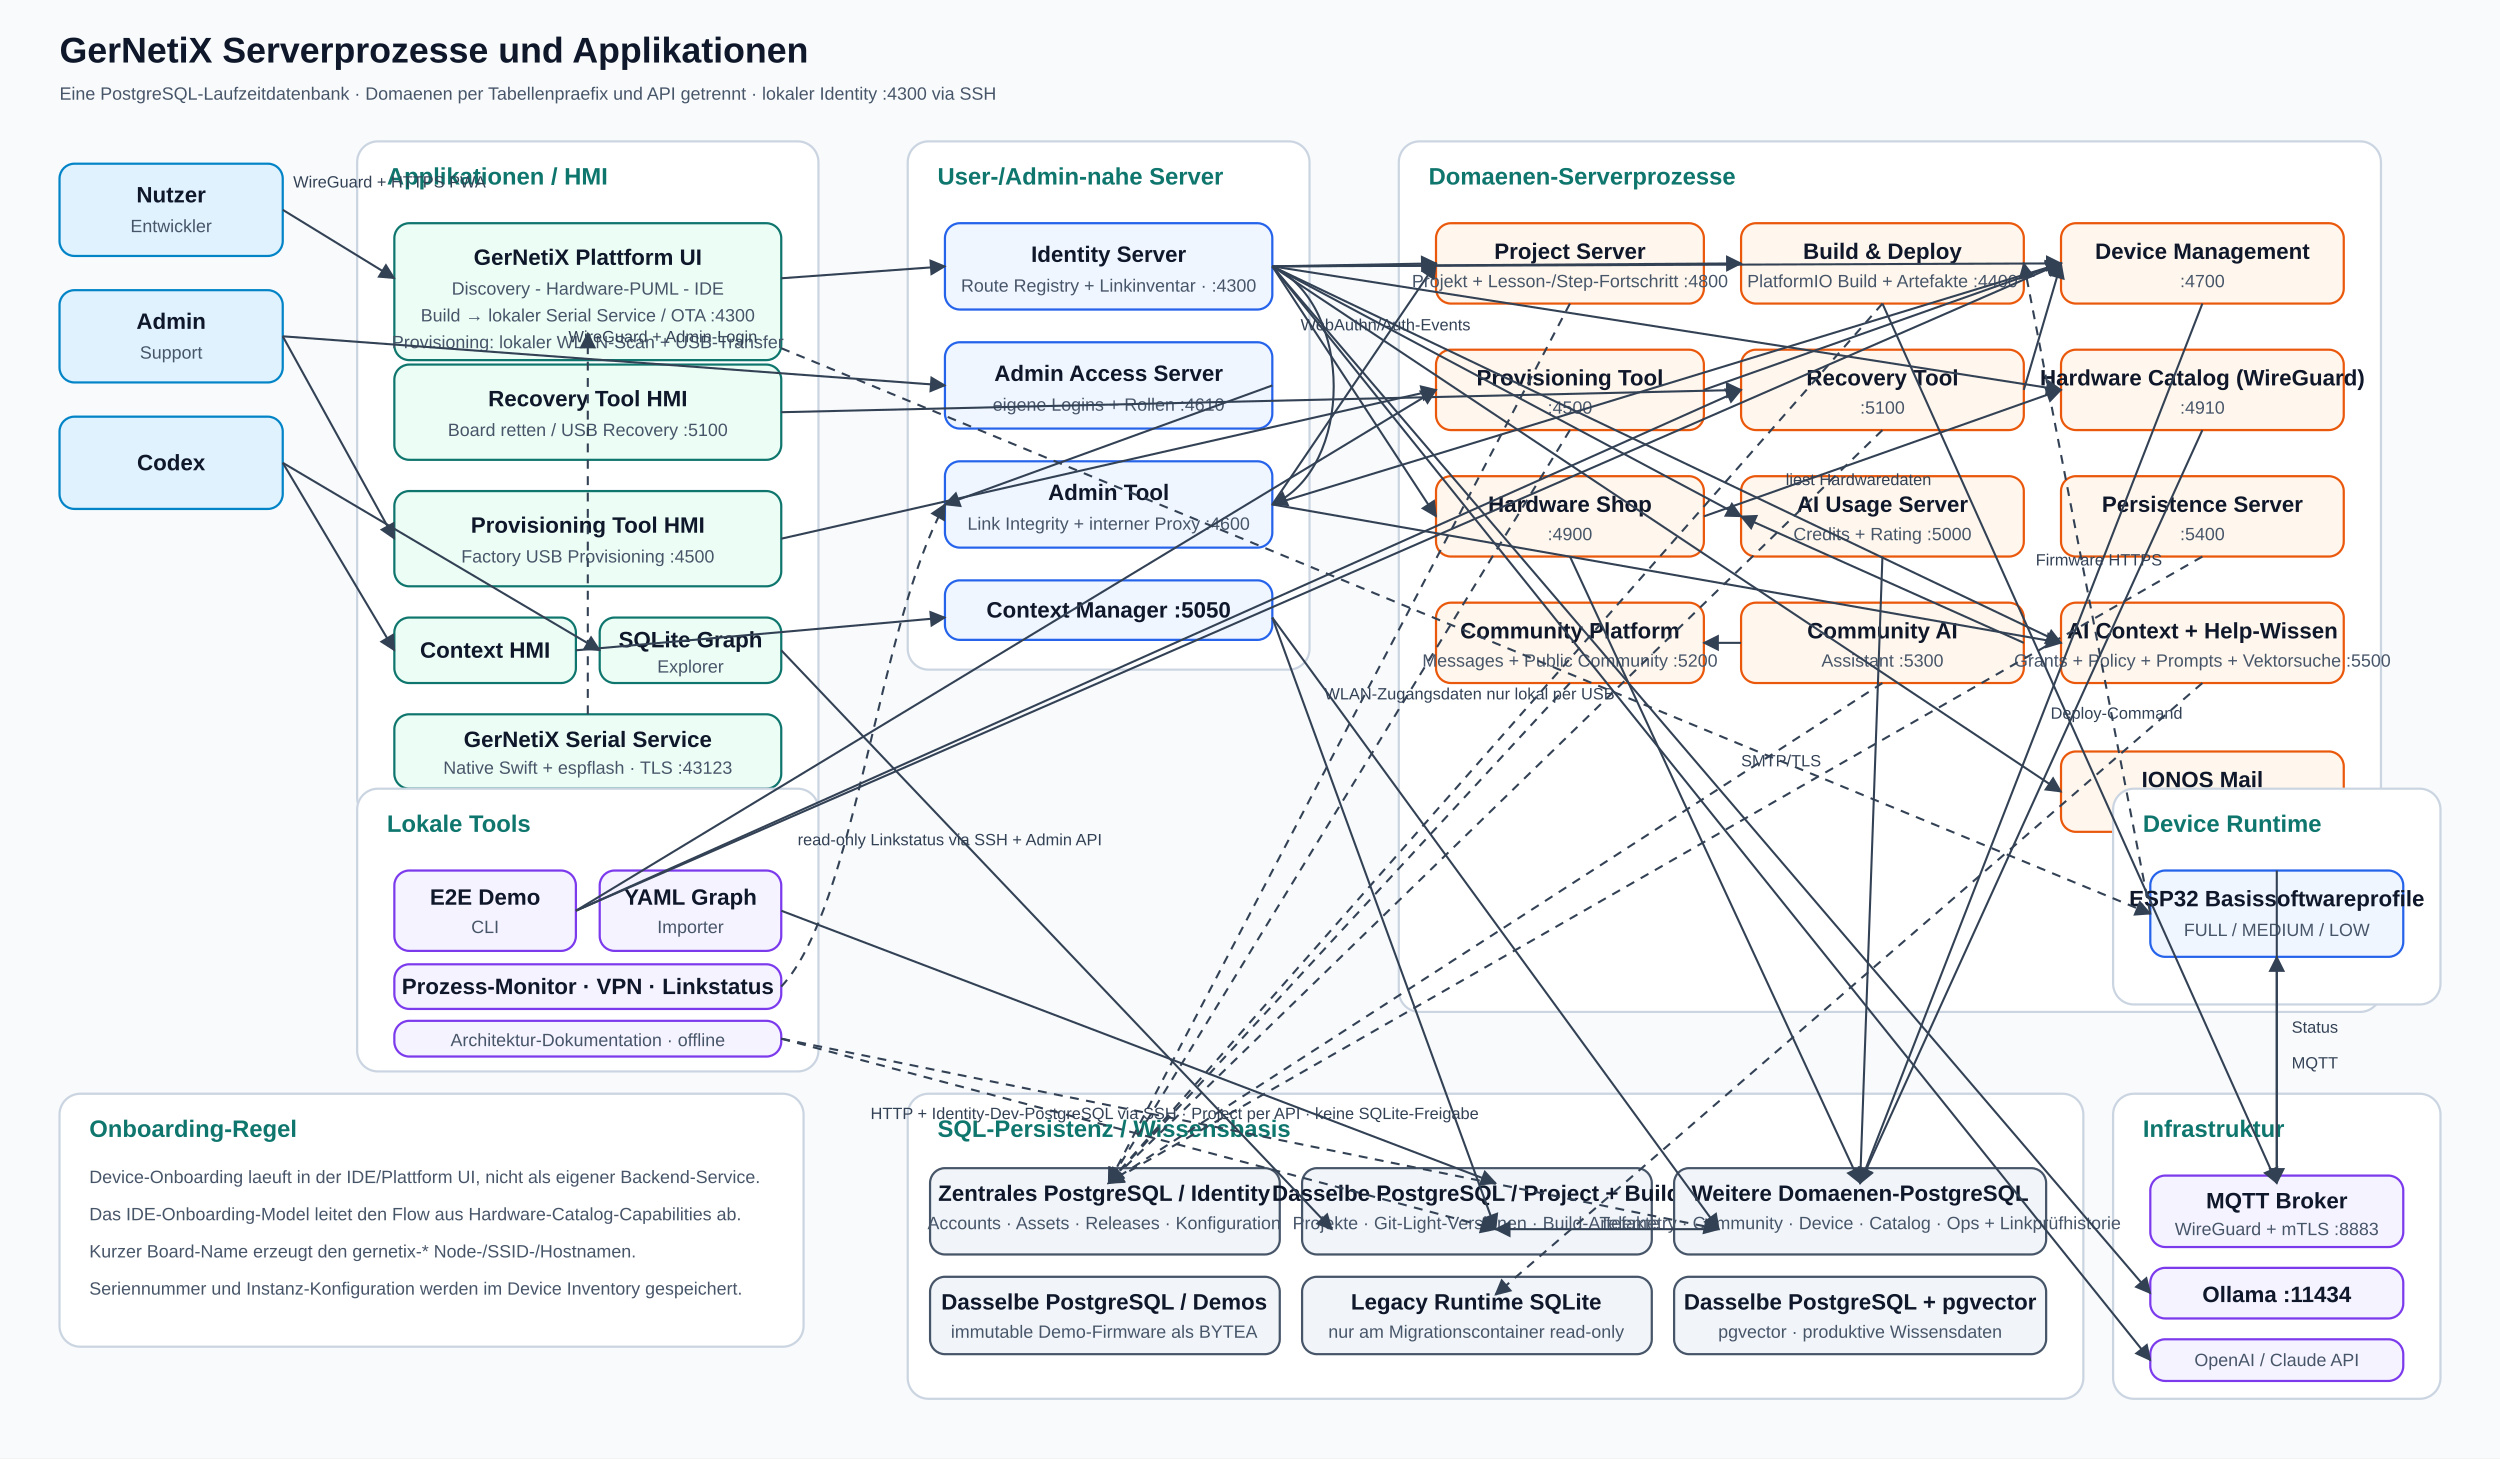
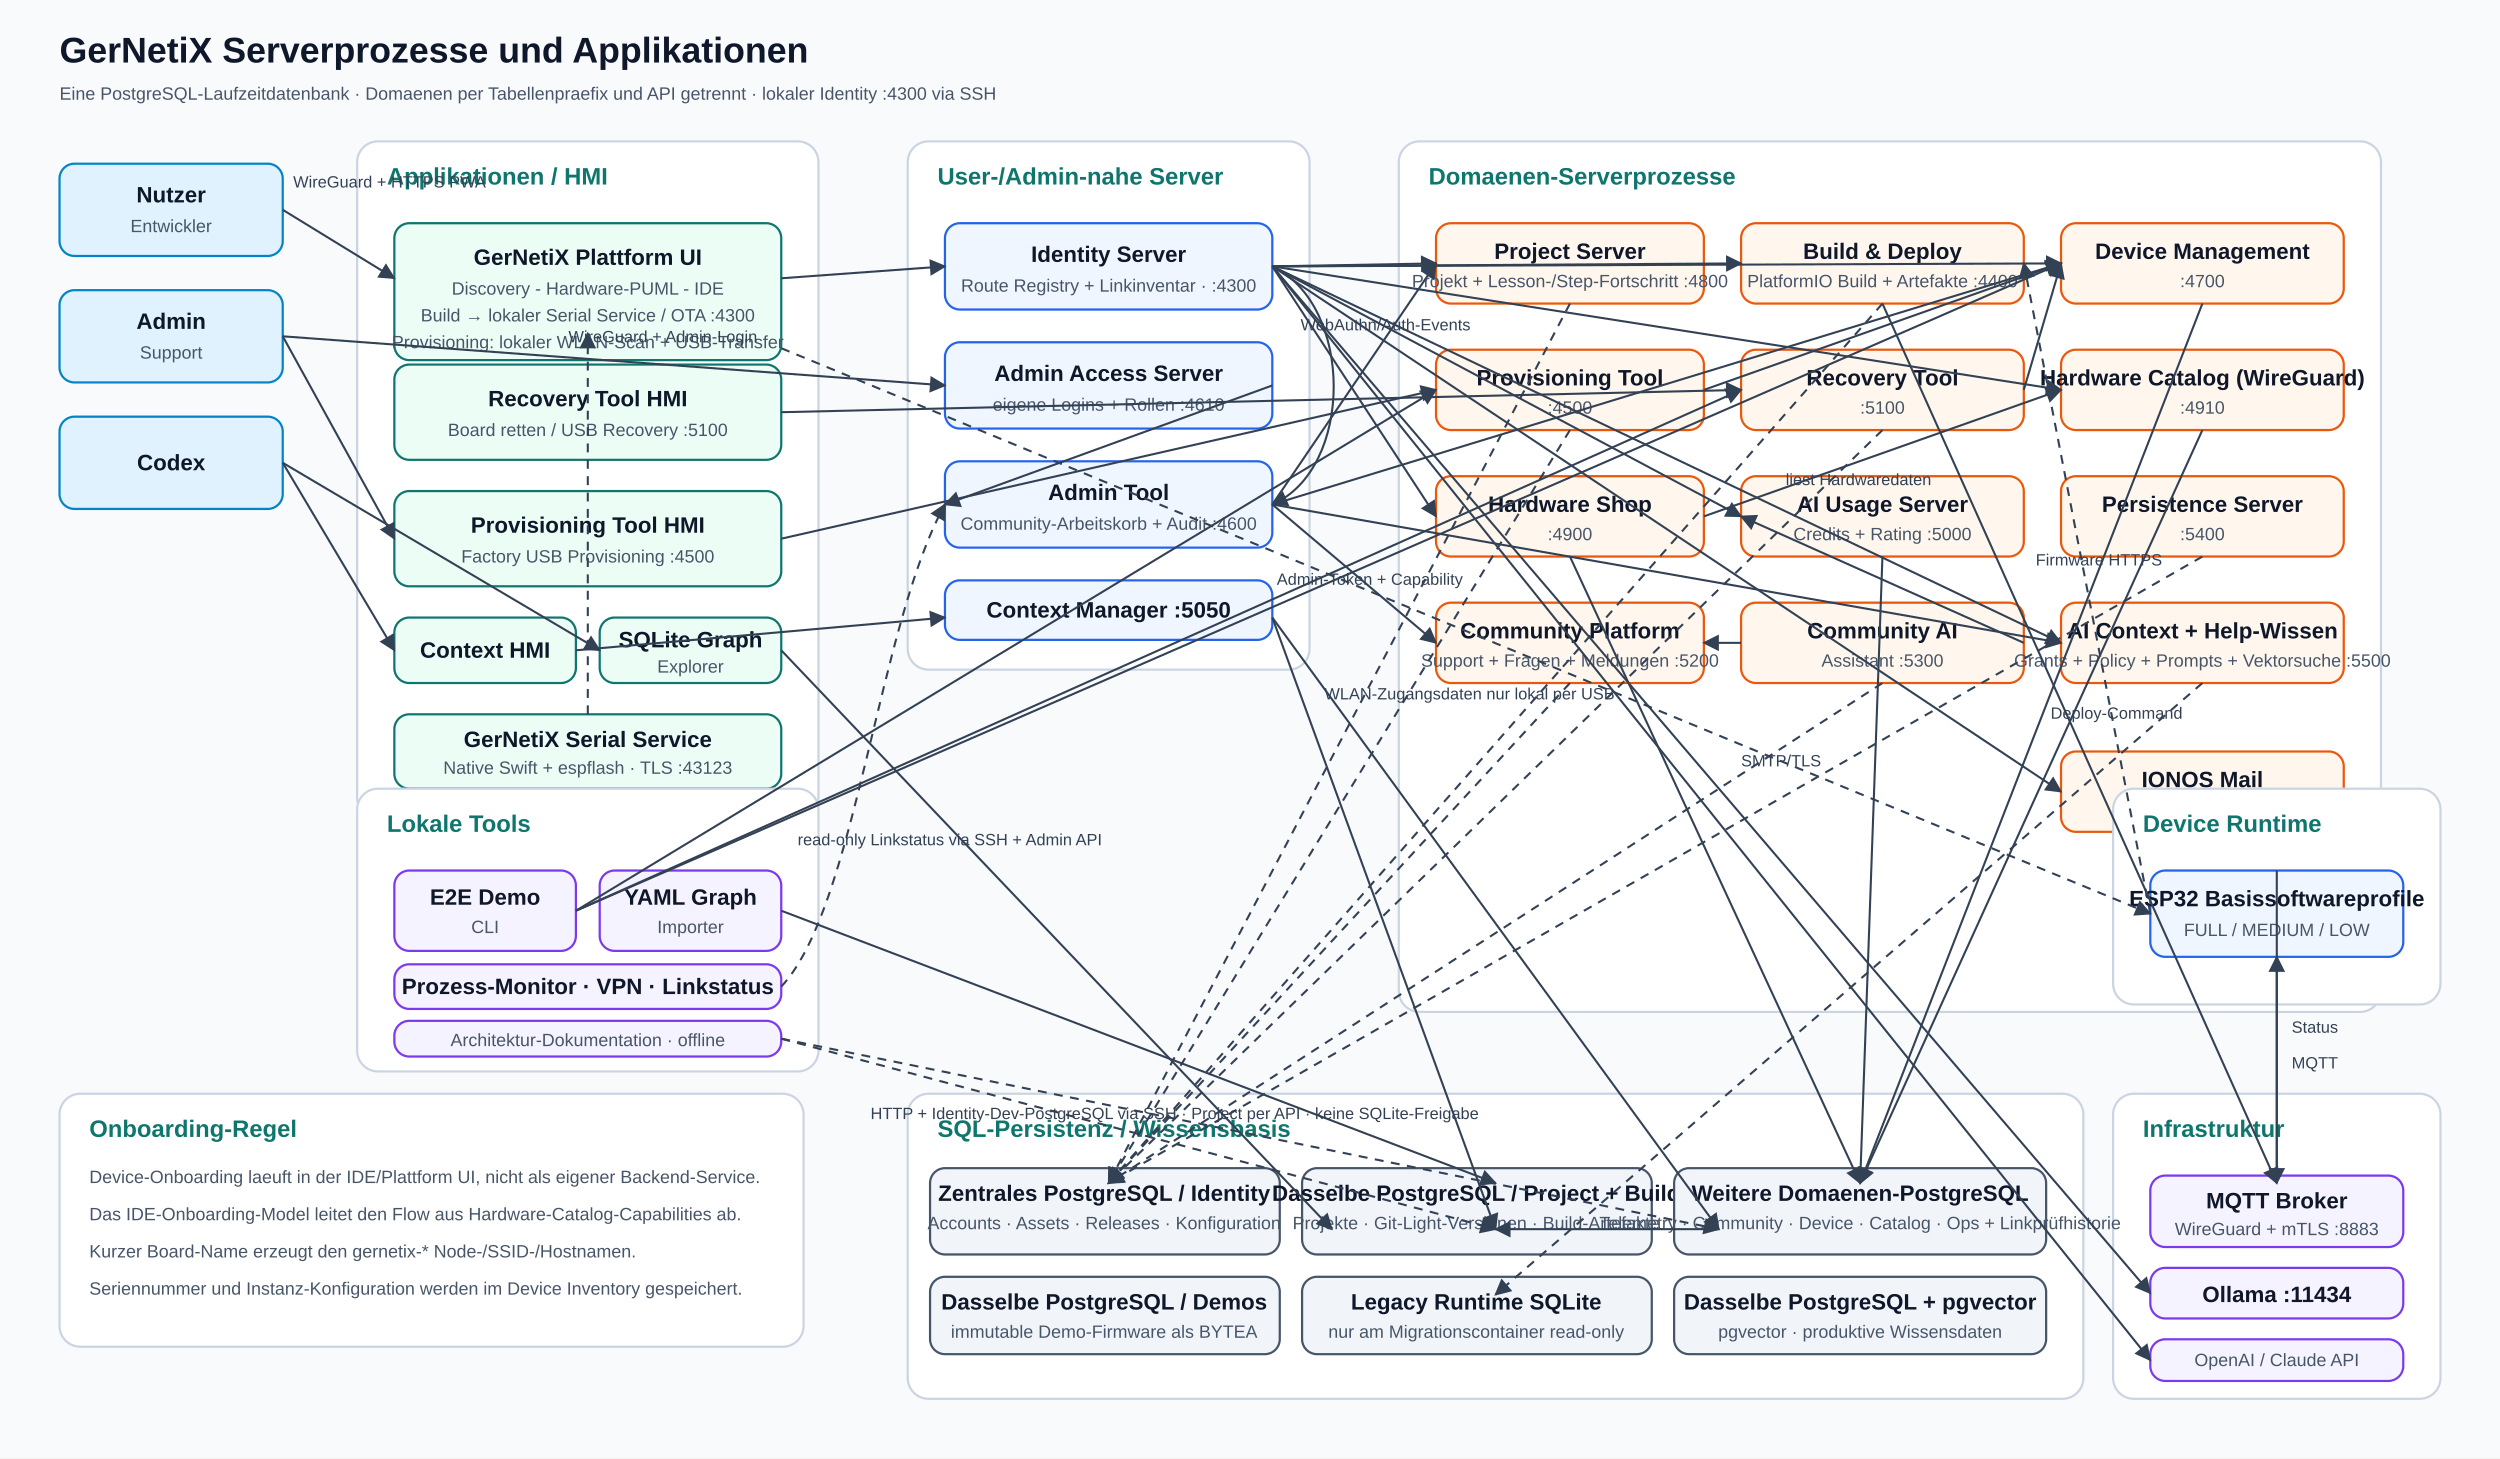
<svg xmlns="http://www.w3.org/2000/svg" width="1680" height="980" viewBox="0 0 1680 980" role="img" aria-labelledby="title desc">
  <defs>
    <marker id="arrow" viewBox="0 0 10 10" refX="9" refY="5" markerWidth="8" markerHeight="8" orient="auto-start-reverse">
      <path d="M 0 0 L 10 5 L 0 10 z" fill="#334155" />
    </marker>
    <style>
      .bg { fill: #f8fafc; }
      .cluster { fill: #ffffff; stroke: #cbd5e1; stroke-width: 1.5; rx: 14; }
      .clusterTitle { fill: #0f766e; font: 700 16px Segoe UI, Arial, sans-serif; }
      .node { fill: #ffffff; stroke: #94a3b8; stroke-width: 1.5; rx: 10; }
      .app { fill: #ecfdf5; stroke: #0f766e; }
      .edge { fill: #eff6ff; stroke: #2563eb; }
      .domain { fill: #fff7ed; stroke: #ea580c; }
      .tool { fill: #f5f3ff; stroke: #7c3aed; }
      .store { fill: #f1f5f9; stroke: #475569; }
      .actor { fill: #e0f2fe; stroke: #0284c7; }
      .titleText { fill: #0f172a; font: 700 15px Segoe UI, Arial, sans-serif; }
      .smallText { fill: #475569; font: 12px Segoe UI, Arial, sans-serif; }
      .label { fill: #334155; font: 11px Segoe UI, Arial, sans-serif; }
      .line { fill: none; stroke: #334155; stroke-width: 1.4; marker-end: url(#arrow); }
      .dashed { stroke-dasharray: 6 5; }
    </style>
  </defs>
  <rect class="bg" width="1680" height="980" />
  <text x="40" y="42" class="titleText" style="font-size:24px">GerNetiX Serverprozesse und Applikationen</text>
  <text x="40" y="67" class="smallText">Eine PostgreSQL-Laufzeitdatenbank · Domaenen per Tabellenpraefix und API getrennt · lokaler Identity :4300 via SSH</text>
  <g id="actors">
    <rect class="node actor" x="40" y="110" width="150" height="62" rx="10" />
    <text class="titleText" x="115" y="136" text-anchor="middle">Nutzer</text>
    <text class="smallText" x="115" y="156" text-anchor="middle">Entwickler</text>
    <rect class="node actor" x="40" y="195" width="150" height="62" rx="10" />
    <text class="titleText" x="115" y="221" text-anchor="middle">Admin</text>
    <text class="smallText" x="115" y="241" text-anchor="middle">Support</text>
    <rect class="node actor" x="40" y="280" width="150" height="62" rx="10" />
    <text class="titleText" x="115" y="316" text-anchor="middle">Codex</text>
  </g>
  <g id="applications">
    <rect class="cluster" x="240" y="95" width="310" height="455" rx="14" />
    <text class="clusterTitle" x="260" y="124">Applikationen / HMI</text>
    <rect class="node app" x="265" y="150" width="260" height="92" rx="10" />
    <text class="titleText" x="395" y="178" text-anchor="middle">GerNetiX Plattform UI</text>
    <text class="smallText" x="395" y="198" text-anchor="middle">Discovery - Hardware-PUML - IDE</text>
    <text class="smallText" x="395" y="216" text-anchor="middle">Build → lokaler Serial Service / OTA :4300</text>
    <text class="smallText" x="395" y="234" text-anchor="middle">Provisioning: lokaler WLAN-Scan + USB-Transfer</text>
    <rect class="node app" x="265" y="245" width="260" height="64" rx="10" />
    <text class="titleText" x="395" y="273" text-anchor="middle">Recovery Tool HMI</text>
    <text class="smallText" x="395" y="293" text-anchor="middle">Board retten / USB Recovery :5100</text>
    <rect class="node app" x="265" y="330" width="260" height="64" rx="10" />
    <text class="titleText" x="395" y="358" text-anchor="middle">Provisioning Tool HMI</text>
    <text class="smallText" x="395" y="378" text-anchor="middle">Factory USB Provisioning :4500</text>
    <rect class="node app" x="265" y="415" width="122" height="44" rx="10" />
    <text class="titleText" x="326" y="442" text-anchor="middle">Context HMI</text>
    <rect class="node app" x="403" y="415" width="122" height="44" rx="10" />
    <text class="titleText" x="464" y="435" text-anchor="middle">SQLite Graph</text>
    <text class="smallText" x="464" y="452" text-anchor="middle">Explorer</text>
    <rect class="node app" x="265" y="480" width="260" height="50" rx="10" />
    <text class="titleText" x="395" y="502" text-anchor="middle">GerNetiX Serial Service</text>
    <text class="smallText" x="395" y="520" text-anchor="middle">Native Swift + espflash · TLS :43123</text>
  </g>
  <g id="edgeServices">
    <rect class="cluster" x="610" y="95" width="270" height="355" rx="14" />
    <text class="clusterTitle" x="630" y="124">User-/Admin-nahe Server</text>
    <rect class="node edge" x="635" y="150" width="220" height="58" rx="10" />
    <text class="titleText" x="745" y="176" text-anchor="middle">Identity Server</text>
    <text class="smallText" x="745" y="196" text-anchor="middle">Route Registry + Linkinventar · :4300</text>
    <rect class="node edge" x="635" y="230" width="220" height="58" rx="10" />
    <text class="titleText" x="745" y="256" text-anchor="middle">Admin Access Server</text>
    <text class="smallText" x="745" y="276" text-anchor="middle">eigene Logins + Rollen :4610</text>
    <rect class="node edge" x="635" y="310" width="220" height="58" rx="10" />
    <text class="titleText" x="745" y="336" text-anchor="middle">Admin Tool</text>
-     <text class="smallText" x="745" y="356" text-anchor="middle">Link Integrity + interner Proxy :4600</text>
+     <text class="smallText" x="745" y="356" text-anchor="middle">Community-Arbeitskorb + Audit :4600</text>
    <rect class="node edge" x="635" y="390" width="220" height="40" rx="10" />
    <text class="titleText" x="745" y="415" text-anchor="middle">Context Manager :5050</text>
  </g>
  <g id="domainServices">
    <rect class="cluster" x="940" y="95" width="660" height="585" rx="14" />
    <text class="clusterTitle" x="960" y="124">Domaenen-Serverprozesse</text>
    <rect class="node domain" x="965" y="150" width="180" height="54" rx="10" />
    <text class="titleText" x="1055" y="174" text-anchor="middle">Project Server</text>
    <text class="smallText" x="1055" y="193" text-anchor="middle">Projekt + Lesson-/Step-Fortschritt :4800</text>
    <rect class="node domain" x="1170" y="150" width="190" height="54" rx="10" />
    <text class="titleText" x="1265" y="174" text-anchor="middle">Build &amp; Deploy</text>
    <text class="smallText" x="1265" y="193" text-anchor="middle">PlatformIO Build + Artefakte :4400</text>
    <rect class="node domain" x="1385" y="150" width="190" height="54" rx="10" />
    <text class="titleText" x="1480" y="174" text-anchor="middle">Device Management</text>
    <text class="smallText" x="1480" y="193" text-anchor="middle">:4700</text>
    <rect class="node domain" x="965" y="235" width="180" height="54" rx="10" />
    <text class="titleText" x="1055" y="259" text-anchor="middle">Provisioning Tool</text>
    <text class="smallText" x="1055" y="278" text-anchor="middle">:4500</text>
    <rect class="node domain" x="1170" y="235" width="190" height="54" rx="10" />
    <text class="titleText" x="1265" y="259" text-anchor="middle">Recovery Tool</text>
    <text class="smallText" x="1265" y="278" text-anchor="middle">:5100</text>
    <rect class="node domain" x="1385" y="235" width="190" height="54" rx="10" />
    <text class="titleText" x="1480" y="259" text-anchor="middle">Hardware Catalog (WireGuard)</text>
    <text class="smallText" x="1480" y="278" text-anchor="middle">:4910</text>
    <rect class="node domain" x="965" y="320" width="180" height="54" rx="10" />
    <text class="titleText" x="1055" y="344" text-anchor="middle">Hardware Shop</text>
    <text class="smallText" x="1055" y="363" text-anchor="middle">:4900</text>
    <rect class="node domain" x="1170" y="320" width="190" height="54" rx="10" />
    <text class="titleText" x="1265" y="344" text-anchor="middle">AI Usage Server</text>
    <text class="smallText" x="1265" y="363" text-anchor="middle">Credits + Rating :5000</text>
    <rect class="node domain" x="1385" y="320" width="190" height="54" rx="10" />
    <text class="titleText" x="1480" y="344" text-anchor="middle">Persistence Server</text>
    <text class="smallText" x="1480" y="363" text-anchor="middle">:5400</text>
    <rect class="node domain" x="965" y="405" width="180" height="54" rx="10" />
    <text class="titleText" x="1055" y="429" text-anchor="middle">Community Platform</text>
-     <text class="smallText" x="1055" y="448" text-anchor="middle">Messages + Public Community :5200</text>
+     <text class="smallText" x="1055" y="448" text-anchor="middle">Support + Fragen + Meldungen :5200</text>
    <rect class="node domain" x="1170" y="405" width="190" height="54" rx="10" />
    <text class="titleText" x="1265" y="429" text-anchor="middle">Community AI</text>
    <text class="smallText" x="1265" y="448" text-anchor="middle">Assistant :5300</text>
    <rect class="node domain" x="1385" y="405" width="190" height="54" rx="10" />
    <text class="titleText" x="1480" y="429" text-anchor="middle">AI Context + Help-Wissen</text>
    <text class="smallText" x="1480" y="448" text-anchor="middle">Grants + Policy + Prompts + Vektorsuche :5500</text>
    <rect class="node domain" x="1385" y="505" width="190" height="54" rx="10" />
    <text class="titleText" x="1480" y="529" text-anchor="middle">IONOS Mail</text>
    <text class="smallText" x="1480" y="548" text-anchor="middle">SMTP/TLS</text>
  </g>
  <g id="tools">
    <rect class="cluster" x="240" y="530" width="310" height="190" rx="14" />
    <text class="clusterTitle" x="260" y="559">Lokale Tools</text>
    <rect class="node tool" x="265" y="585" width="122" height="54" rx="10" />
    <text class="titleText" x="326" y="608" text-anchor="middle">E2E Demo</text>
    <text class="smallText" x="326" y="627" text-anchor="middle">CLI</text>
    <rect class="node tool" x="403" y="585" width="122" height="54" rx="10" />
    <text class="titleText" x="464" y="608" text-anchor="middle">YAML Graph</text>
    <text class="smallText" x="464" y="627" text-anchor="middle">Importer</text>
    <rect class="node tool" x="265" y="648" width="260" height="30" rx="10" />
    <text class="titleText" x="395" y="668" text-anchor="middle">Prozess-Monitor · VPN · Linkstatus</text>
    <rect class="node tool" x="265" y="686" width="260" height="24" rx="10" />
    <text class="smallText" x="395" y="703" text-anchor="middle">Architektur-Dokumentation · offline</text>
  </g>
  <g id="deviceRuntime">
    <rect class="cluster" x="1420" y="530" width="220" height="145" rx="14" />
    <text class="clusterTitle" x="1440" y="559">Device Runtime</text>
    <rect class="node edge" x="1445" y="585" width="170" height="58" rx="10" />
    <text class="titleText" x="1530" y="609" text-anchor="middle">ESP32 Basissoftwareprofile</text>
    <text class="smallText" x="1530" y="629" text-anchor="middle">FULL / MEDIUM / LOW</text>
  </g>
  <g id="platformInfrastructure">
    <rect class="cluster" x="1420" y="735" width="220" height="205" rx="14" />
    <text class="clusterTitle" x="1440" y="764">Infrastruktur</text>
    <rect class="node tool" x="1445" y="790" width="170" height="48" rx="10" />
    <text class="titleText" x="1530" y="812" text-anchor="middle">MQTT Broker</text>
    <text class="smallText" x="1530" y="830" text-anchor="middle">WireGuard + mTLS :8883</text>
    <rect class="node tool" x="1445" y="852" width="170" height="34" rx="10" />
    <text class="titleText" x="1530" y="875" text-anchor="middle">Ollama :11434</text>
    <rect class="node tool" x="1445" y="900" width="170" height="28" rx="10" />
    <text class="smallText" x="1530" y="918" text-anchor="middle">OpenAI / Claude API</text>
  </g>
  <g id="storage">
    <rect class="cluster" x="610" y="735" width="790" height="205" rx="14" />
    <text class="clusterTitle" x="630" y="764">SQL-Persistenz / Wissensbasis</text>
    <rect class="node store" x="625" y="785" width="235" height="58" rx="10" />
    <text class="titleText" x="742" y="807" text-anchor="middle">Zentrales PostgreSQL / Identity</text>
    <text class="smallText" x="742" y="826" text-anchor="middle">Accounts · Assets · Releases · Konfiguration</text>
    <rect class="node store" x="875" y="785" width="235" height="58" rx="10" />
    <text class="titleText" x="992" y="807" text-anchor="middle">Dasselbe PostgreSQL / Project + Build</text>
    <text class="smallText" x="992" y="826" text-anchor="middle">Projekte · Git-Light-Versionen · Build-Artefakte</text>
    <rect class="node store" x="1125" y="785" width="250" height="58" rx="10" />
    <text class="titleText" x="1250" y="807" text-anchor="middle">Weitere Domaenen-PostgreSQL</text>
    <text class="smallText" x="1250" y="826" text-anchor="middle">Telemetry · Community · Device · Catalog · Ops + Linkprüfhistorie</text>
    <rect class="node store" x="625" y="858" width="235" height="52" rx="10" />
    <text class="titleText" x="742" y="880" text-anchor="middle">Dasselbe PostgreSQL / Demos</text>
    <text class="smallText" x="742" y="899" text-anchor="middle">immutable Demo-Firmware als BYTEA</text>
    <rect class="node store" x="875" y="858" width="235" height="52" rx="10" />
    <text class="titleText" x="992" y="880" text-anchor="middle">Legacy Runtime SQLite</text>
    <text class="smallText" x="992" y="899" text-anchor="middle">nur am Migrationscontainer read-only</text>
    <rect class="node store" x="1125" y="858" width="250" height="52" rx="10" />
    <text class="titleText" x="1250" y="880" text-anchor="middle">Dasselbe PostgreSQL + pgvector</text>
    <text class="smallText" x="1250" y="899" text-anchor="middle">pgvector · produktive Wissensdaten</text>
  </g>
  <path class="line" d="M 190 141 L 265 187" />
  <text class="label" x="197" y="126">WireGuard + HTTPS PWA</text>
  <path class="line" d="M 190 226 L 265 362" />
  <path class="line" d="M 190 226 L 635 259" />
  <text class="label" x="382" y="230">WireGuard + Admin-Login</text>
  <path class="line" d="M 190 311 L 265 437" />
  <path class="line" d="M 190 311 L 403 437" />
  <path class="line" d="M 525 187 L 635 179" />
  <path class="line dashed" d="M 525 234 L 1445 614" />
  <text class="label" x="890" y="470">WLAN-Zugangsdaten nur lokal per USB</text>
  <path class="line dashed" d="M 395 480 L 395 224" />
  <path class="line" d="M 525 277 L 1170 262" />
  <path class="line" d="M 525 362 L 965 262" />
  <path class="line" d="M 387 437 L 635 415" />
  <path class="line" d="M 525 437 L 895 826" />
  <path class="line" d="M 855 179 L 965 177" />
  <path class="line" d="M 855 179 L 1170 177" />
  <path class="line" d="M 855 179 L 1385 177" />
  <path class="line" d="M 855 179 L 1385 262" />
  <path class="line" d="M 855 179 L 965 347" />
  <path class="line" d="M 855 179 L 1170 347" />
  <path class="line" d="M 855 179 L 1385 432" />
  <path class="line" d="M 855 179 L 1385 532" />
  <text class="label" x="1170" y="515">SMTP/TLS</text>
  <path class="line" d="M 855 179 C 910 205, 910 315, 855 339" />
  <text class="label" x="874" y="222">WebAuthn/Auth-Events</text>
  <path class="line" d="M 855 179 L 1445 869" />
  <path class="line" d="M 855 179 L 1445 914" />
  <path class="line" d="M 855 259 L 635 339" />
  <path class="line dashed" d="M 525 663 C 575 610, 590 420, 635 339" />
  <text class="label" x="536" y="568">read-only Linkstatus via SSH + Admin API</text>
  <path class="line" d="M 855 339 L 1385 177" />
  <path class="line" d="M 855 339 L 965 177" />
+   <path class="line" d="M 855 339 L 965 432" />
+   <text class="label" x="858" y="393">Admin-Token + Capability</text>
  <path class="line" d="M 855 339 L 1385 432" />
  <path class="line" d="M 855 415 L 1155 826" />
  <path class="line" d="M 855 415 L 1005 826" />
  <path class="line" d="M 1145 347 L 1385 262" />
  <text class="label" x="1200" y="326">liest Hardwaredaten</text>
  <path class="line" d="M 1145 262 L 1385 177" />
  <path class="line" d="M 1360 262 L 1385 177" />
  <path class="line" d="M 1360 432 L 1170 347" />
  <path class="line" d="M 1170 432 L 1145 432" />
  <path class="line" d="M 1265 204 L 1530 795" />
  <text class="label" x="1378" y="483">Deploy-Command</text>
  <path class="line" d="M 1530 795 L 1530 643" />
  <text class="label" x="1540" y="718">MQTT</text>
  <path class="line" d="M 1530 585 L 1530 795" />
  <text class="label" x="1540" y="694">Status</text>
  <path class="line dashed" d="M 1445 614 L 1360 177" />
  <text class="label" x="1368" y="380">Firmware HTTPS</text>
  <path class="line dashed" d="M 1055 204 L 745 795" />
  <path class="line dashed" d="M 1265 204 L 745 795" />
  <path class="line" d="M 1480 204 L 1250 795" />
  <path class="line dashed" d="M 1055 289 L 745 795" />
  <path class="line dashed" d="M 1265 289 L 745 795" />
  <path class="line" d="M 1480 289 L 1250 795" />
  <path class="line" d="M 1055 374 L 1250 795" />
  <path class="line" d="M 1265 374 L 1250 795" />
  <path class="line dashed" d="M 1480 374 L 745 795" />
  <path class="line dashed" d="M 1055 459 L 745 795" />
  <path class="line dashed" d="M 1265 459 L 745 795" />
  <path class="line dashed" d="M 1480 459 L 1005 870" />
  <path class="line" d="M 387 612 L 965 262" />
  <path class="line" d="M 387 612 L 1170 262" />
  <path class="line" d="M 387 612 L 1385 177" />
  <path class="line" d="M 525 612 L 1005 795" />
  <path class="line dashed" d="M 525 698 L 1005 826" />
  <path class="line dashed" d="M 525 698 L 1155 826" />
  <text class="label" x="585" y="752">HTTP + Identity-Dev-PostgreSQL via SSH · Project per API · keine SQLite-Freigabe</text>
  <path class="line" d="M 1155 826 L 1005 826" />
  <g id="legend">
    <rect class="cluster" x="40" y="735" width="500" height="170" rx="14" />
    <text class="clusterTitle" x="60" y="764">Onboarding-Regel</text>
    <text class="smallText" x="60" y="795">Device-Onboarding laeuft in der IDE/Plattform UI, nicht als eigener Backend-Service.</text>
    <text class="smallText" x="60" y="820">Das IDE-Onboarding-Model leitet den Flow aus Hardware-Catalog-Capabilities ab.</text>
    <text class="smallText" x="60" y="845">Kurzer Board-Name erzeugt den gernetix-* Node-/SSID-/Hostnamen.</text>
    <text class="smallText" x="60" y="870">Seriennummer und Instanz-Konfiguration werden im Device Inventory gespeichert.</text>
  </g>
</svg>
